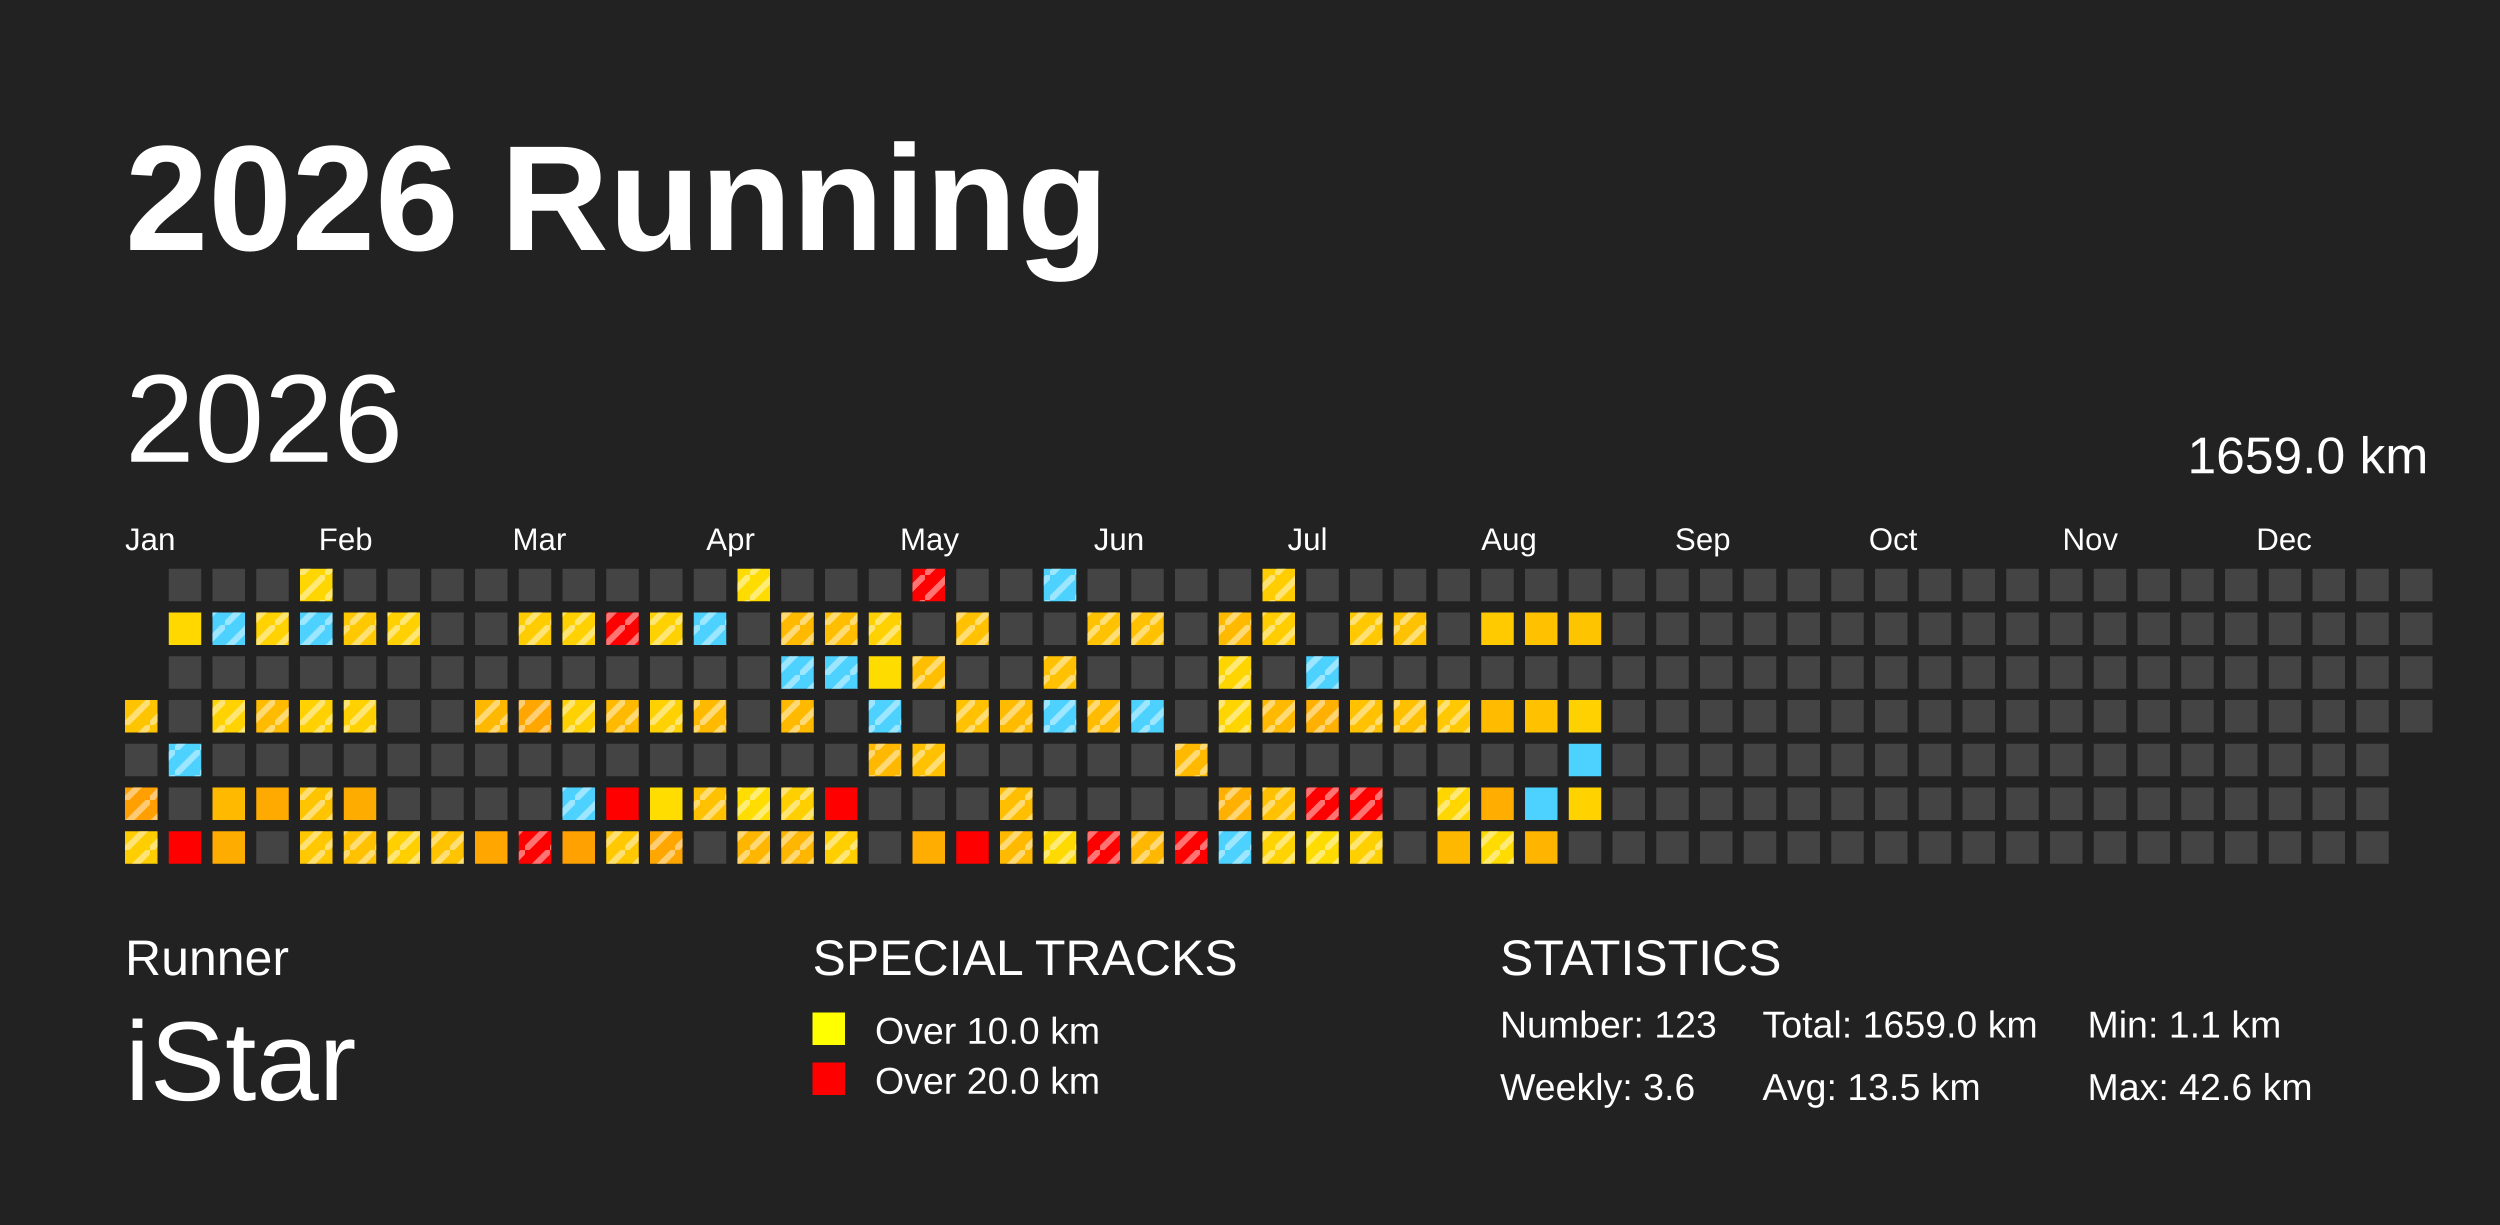
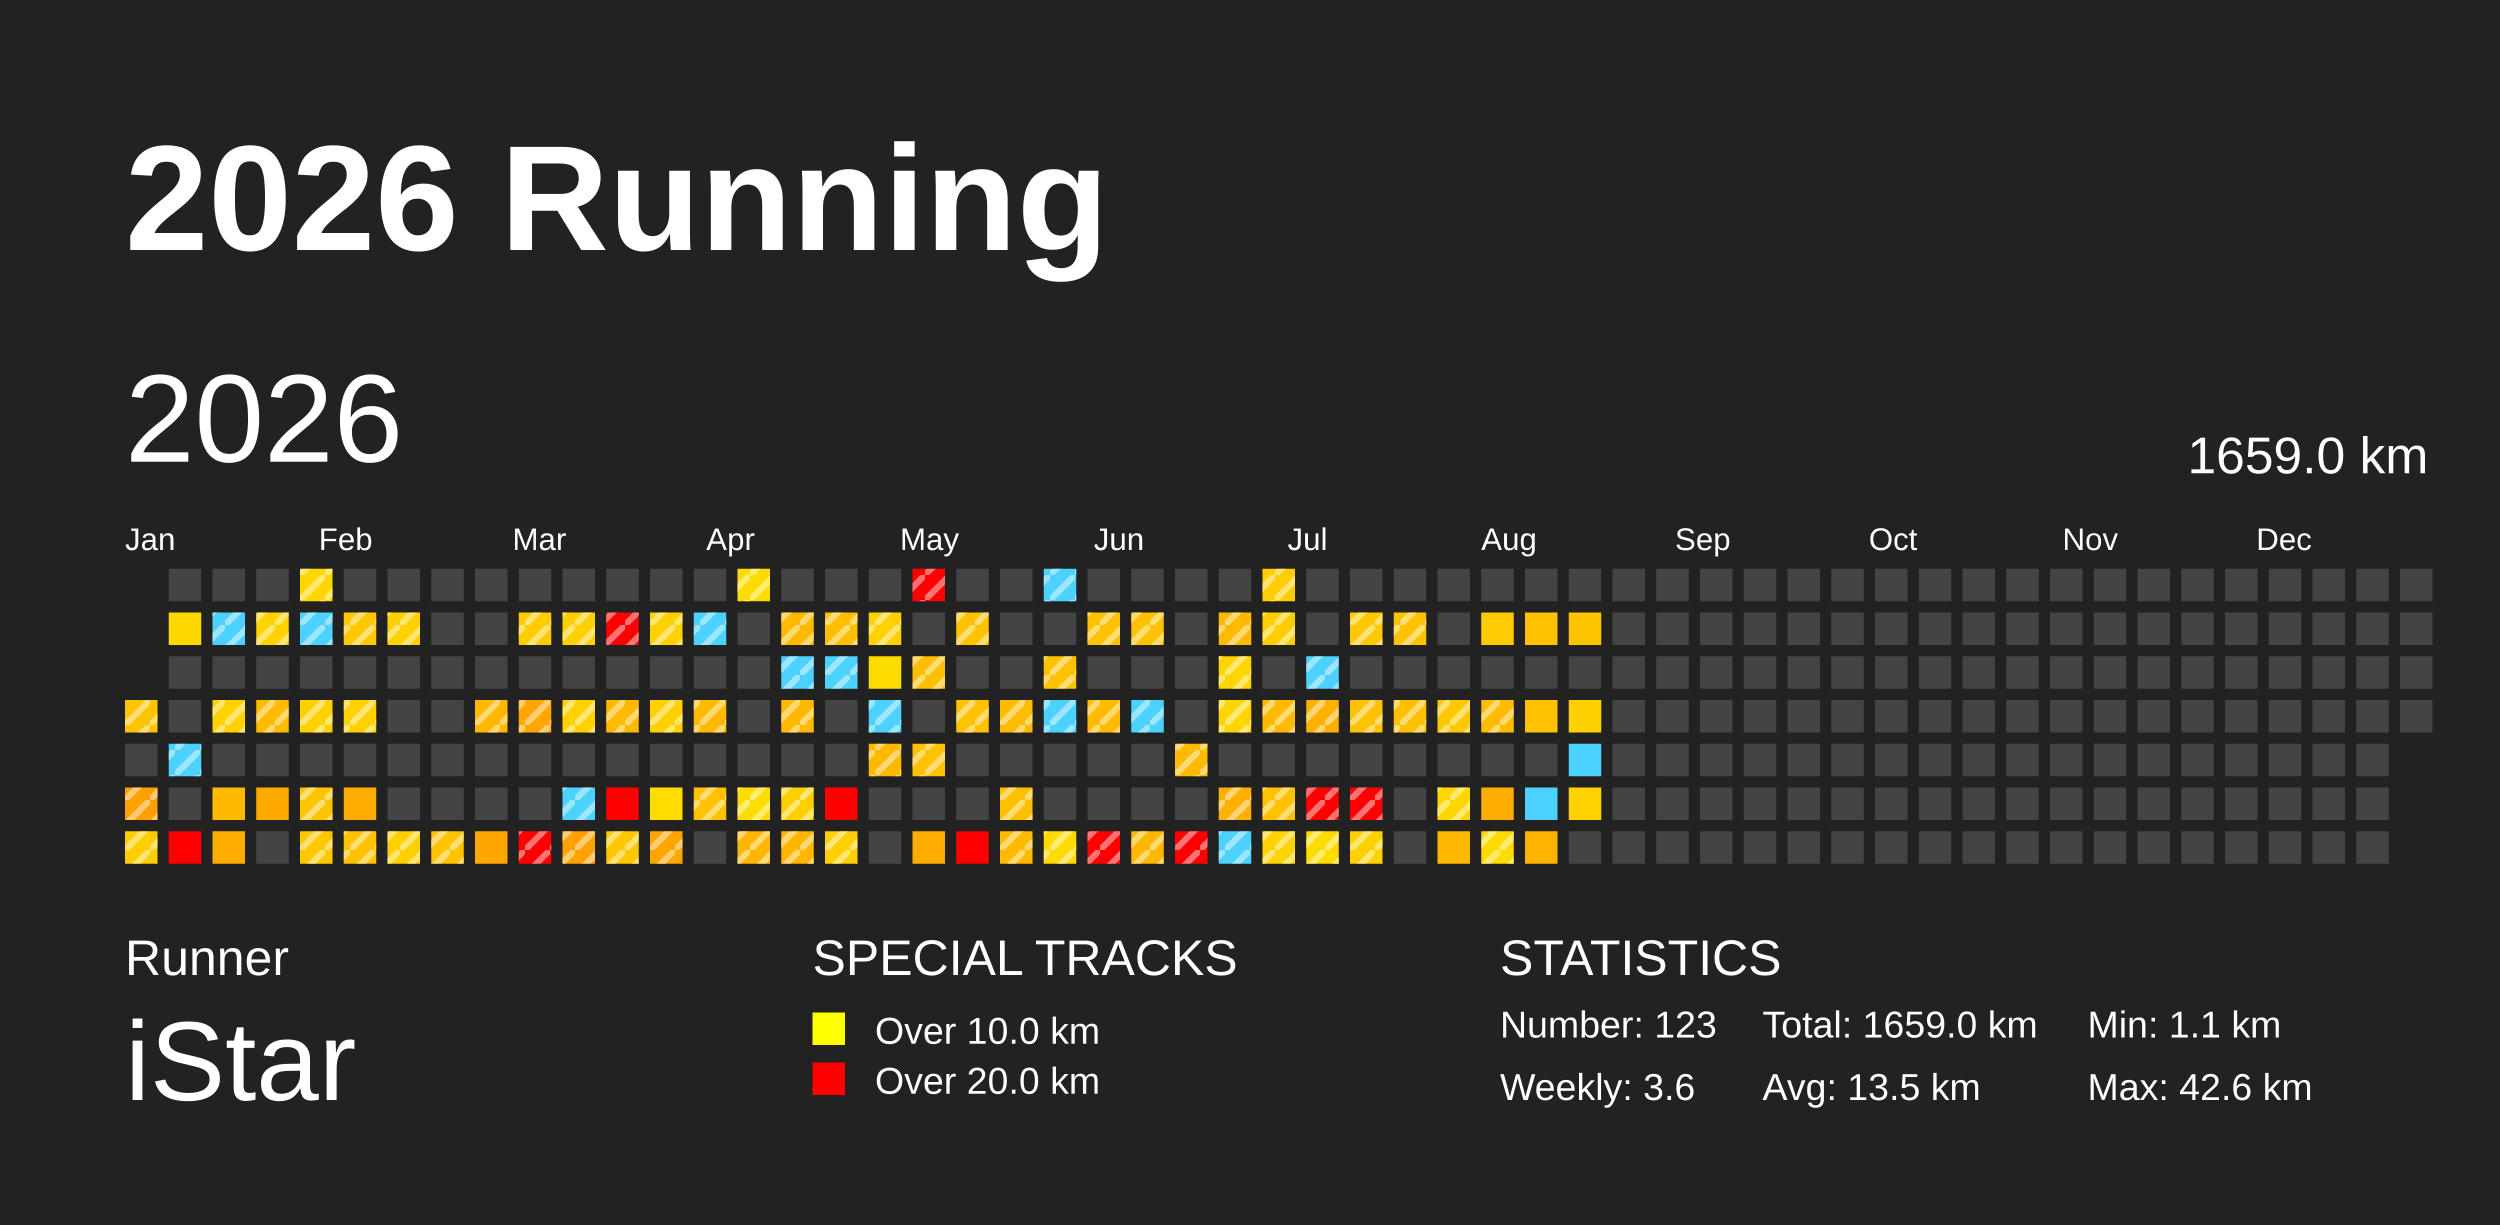
<svg xmlns="http://www.w3.org/2000/svg" baseProfile="full" height="98mm" version="1.1" viewBox="0,0,200,98" width="200mm">
  <defs>
    <pattern height="2" id="indoor-stripe" patternUnits="userSpaceOnUse" width="2">
      <line stroke="white" stroke-opacity="0.45" stroke-width="0.5" x1="0" x2="2" y1="2" y2="0" />
    </pattern>
  </defs>
  <rect fill="#222222" height="98" width="200" x="0" y="0" />
  <text fill="#FFFFFF" style="font-size:12px; font-family:Arial; font-weight:bold;" x="10" y="20">2026 Running</text>
  <text fill="#FFFFFF" style="font-size:4px; font-family:Arial" x="10" y="78">Runner</text>
  <text fill="#FFFFFF" style="font-size:9px; font-family:Arial" x="10" y="88">iStar</text>
  <text fill="#FFFFFF" style="font-size:4px; font-family:Arial" x="65" y="78">SPECIAL TRACKS</text>
  <rect fill="yellow" height="2.6" width="2.6" x="65" y="81" />
  <text fill="#FFFFFF" style="font-size:3px; font-family:Arial" x="70" y="83.5">Over 10.0 km</text>
  <rect fill="red" height="2.6" width="2.6" x="65" y="85" />
  <text fill="#FFFFFF" style="font-size:3px; font-family:Arial" x="70" y="87.5">Over 20.0 km</text>
  <text fill="#FFFFFF" style="font-size:4px; font-family:Arial" x="120" y="78">STATISTICS</text>
  <text fill="#FFFFFF" style="font-size:3px; font-family:Arial" x="120" y="83">Number: 123</text>
  <text fill="#FFFFFF" style="font-size:3px; font-family:Arial" x="120" y="88">Weekly: 3.6</text>
  <text fill="#FFFFFF" style="font-size:3px; font-family:Arial" x="141" y="83">Total: 1659.0 km</text>
  <text fill="#FFFFFF" style="font-size:3px; font-family:Arial" x="141" y="88">Avg: 13.5 km</text>
  <text fill="#FFFFFF" style="font-size:3px; font-family:Arial" x="167" y="83">Min: 1.1 km</text>
  <text fill="#FFFFFF" style="font-size:3px; font-family:Arial" x="167" y="88">Max: 42.6 km</text>
  <text dominant-baseline="hanging" fill="#FFFFFF" style="font-size:10.0px; font-family:Arial;" x="10" y="30">2026</text>
  <text dominant-baseline="hanging" fill="#FFFFFF" style="font-size:4.125px; font-family:Arial;" x="175" y="35">1659.0 km</text>
  <text fill="#FFFFFF" style="font-size:2.5px; font-family:Arial" x="10.0" y="44">Jan</text>
  <text fill="#FFFFFF" style="font-size:2.5px; font-family:Arial" x="25.5" y="44">Feb</text>
  <text fill="#FFFFFF" style="font-size:2.5px; font-family:Arial" x="41.0" y="44">Mar</text>
  <text fill="#FFFFFF" style="font-size:2.5px; font-family:Arial" x="56.5" y="44">Apr</text>
  <text fill="#FFFFFF" style="font-size:2.5px; font-family:Arial" x="72.0" y="44">May</text>
  <text fill="#FFFFFF" style="font-size:2.5px; font-family:Arial" x="87.5" y="44">Jun</text>
  <text fill="#FFFFFF" style="font-size:2.5px; font-family:Arial" x="103.0" y="44">Jul</text>
  <text fill="#FFFFFF" style="font-size:2.5px; font-family:Arial" x="118.5" y="44">Aug</text>
  <text fill="#FFFFFF" style="font-size:2.5px; font-family:Arial" x="134.0" y="44">Sep</text>
  <text fill="#FFFFFF" style="font-size:2.5px; font-family:Arial" x="149.5" y="44">Oct</text>
  <text fill="#FFFFFF" style="font-size:2.5px; font-family:Arial" x="165.0" y="44">Nov</text>
  <text fill="#FFFFFF" style="font-size:2.5px; font-family:Arial" x="180.5" y="44">Dec</text>
  <rect fill="#ffc400" height="2.6" width="2.6" x="10.0" y="56.0" />
  <rect fill="url(#indoor-stripe)" height="2.6" style="pointer-events: none;" width="2.6" x="10.0" y="56.0" />
  <rect fill="#444444" height="2.6" width="2.6" x="10.0" y="59.5" />
  <rect fill="#ff9f00" height="2.6" width="2.6" x="10.0" y="63.0" />
  <rect fill="url(#indoor-stripe)" height="2.6" style="pointer-events: none;" width="2.6" x="10.0" y="63.0" />
  <rect fill="#ffce00" height="2.6" width="2.6" x="10.0" y="66.5" />
  <rect fill="url(#indoor-stripe)" height="2.6" style="pointer-events: none;" width="2.6" x="10.0" y="66.5" />
  <rect fill="#444444" height="2.6" width="2.6" x="13.5" y="45.5" />
  <rect fill="#ffd800" height="2.6" width="2.6" x="13.5" y="49.0" />
  <rect fill="#444444" height="2.6" width="2.6" x="13.5" y="52.5" />
  <rect fill="#444444" height="2.6" width="2.6" x="13.5" y="56.0" />
  <rect fill="#4dd2ff" height="2.6" width="2.6" x="13.5" y="59.5" />
  <rect fill="url(#indoor-stripe)" height="2.6" style="pointer-events: none;" width="2.6" x="13.5" y="59.5" />
  <rect fill="#444444" height="2.6" width="2.6" x="13.5" y="63.0" />
  <rect fill="red" height="2.6" width="2.6" x="13.5" y="66.5" />
  <rect fill="#444444" height="2.6" width="2.6" x="17.0" y="45.5" />
  <rect fill="#4dd2ff" height="2.6" width="2.6" x="17.0" y="49.0" />
  <rect fill="url(#indoor-stripe)" height="2.6" style="pointer-events: none;" width="2.6" x="17.0" y="49.0" />
  <rect fill="#444444" height="2.6" width="2.6" x="17.0" y="52.5" />
  <rect fill="#ffd200" height="2.6" width="2.6" x="17.0" y="56.0" />
  <rect fill="url(#indoor-stripe)" height="2.6" style="pointer-events: none;" width="2.6" x="17.0" y="56.0" />
  <rect fill="#444444" height="2.6" width="2.6" x="17.0" y="59.5" />
  <rect fill="#ffba00" height="2.6" width="2.6" x="17.0" y="63.0" />
  <rect fill="#ffac00" height="2.6" width="2.6" x="17.0" y="66.5" />
  <rect fill="#444444" height="2.6" width="2.6" x="20.5" y="45.5" />
  <rect fill="#ffd200" height="2.6" width="2.6" x="20.5" y="49.0" />
  <rect fill="url(#indoor-stripe)" height="2.6" style="pointer-events: none;" width="2.6" x="20.5" y="49.0" />
  <rect fill="#444444" height="2.6" width="2.6" x="20.5" y="52.5" />
  <rect fill="#ffbb00" height="2.6" width="2.6" x="20.5" y="56.0" />
  <rect fill="url(#indoor-stripe)" height="2.6" style="pointer-events: none;" width="2.6" x="20.5" y="56.0" />
  <rect fill="#444444" height="2.6" width="2.6" x="20.5" y="59.5" />
  <rect fill="#ffaa00" height="2.6" width="2.6" x="20.5" y="63.0" />
  <rect fill="#444444" height="2.6" width="2.6" x="20.5" y="66.5" />
  <rect fill="#ffd600" height="2.6" width="2.6" x="24.0" y="45.5" />
  <rect fill="url(#indoor-stripe)" height="2.6" style="pointer-events: none;" width="2.6" x="24.0" y="45.5" />
  <rect fill="#4dd2ff" height="2.6" width="2.6" x="24.0" y="49.0" />
  <rect fill="url(#indoor-stripe)" height="2.6" style="pointer-events: none;" width="2.6" x="24.0" y="49.0" />
  <rect fill="#444444" height="2.6" width="2.6" x="24.0" y="52.5" />
  <rect fill="#ffd100" height="2.6" width="2.6" x="24.0" y="56.0" />
  <rect fill="url(#indoor-stripe)" height="2.6" style="pointer-events: none;" width="2.6" x="24.0" y="56.0" />
  <rect fill="#444444" height="2.6" width="2.6" x="24.0" y="59.5" />
  <rect fill="#ffc400" height="2.6" width="2.6" x="24.0" y="63.0" />
  <rect fill="url(#indoor-stripe)" height="2.6" style="pointer-events: none;" width="2.6" x="24.0" y="63.0" />
  <rect fill="#ffc800" height="2.6" width="2.6" x="24.0" y="66.5" />
  <rect fill="url(#indoor-stripe)" height="2.6" style="pointer-events: none;" width="2.6" x="24.0" y="66.5" />
  <rect fill="#444444" height="2.6" width="2.6" x="27.5" y="45.5" />
  <rect fill="#ffc800" height="2.6" width="2.6" x="27.5" y="49.0" />
  <rect fill="url(#indoor-stripe)" height="2.6" style="pointer-events: none;" width="2.6" x="27.5" y="49.0" />
  <rect fill="#444444" height="2.6" width="2.6" x="27.5" y="52.5" />
  <rect fill="#ffd100" height="2.6" width="2.6" x="27.5" y="56.0" />
  <rect fill="url(#indoor-stripe)" height="2.6" style="pointer-events: none;" width="2.6" x="27.5" y="56.0" />
  <rect fill="#444444" height="2.6" width="2.6" x="27.5" y="59.5" />
  <rect fill="#ffac00" height="2.6" width="2.6" x="27.5" y="63.0" />
  <rect fill="#ffc100" height="2.6" width="2.6" x="27.5" y="66.5" />
  <rect fill="url(#indoor-stripe)" height="2.6" style="pointer-events: none;" width="2.6" x="27.5" y="66.5" />
  <rect fill="#444444" height="2.6" width="2.6" x="31.0" y="45.5" />
  <rect fill="#ffd100" height="2.6" width="2.6" x="31.0" y="49.0" />
  <rect fill="url(#indoor-stripe)" height="2.6" style="pointer-events: none;" width="2.6" x="31.0" y="49.0" />
  <rect fill="#444444" height="2.6" width="2.6" x="31.0" y="52.5" />
  <rect fill="#444444" height="2.6" width="2.6" x="31.0" y="56.0" />
  <rect fill="#444444" height="2.6" width="2.6" x="31.0" y="59.5" />
  <rect fill="#444444" height="2.6" width="2.6" x="31.0" y="63.0" />
  <rect fill="#ffcf00" height="2.6" width="2.6" x="31.0" y="66.5" />
  <rect fill="url(#indoor-stripe)" height="2.6" style="pointer-events: none;" width="2.6" x="31.0" y="66.5" />
  <rect fill="#444444" height="2.6" width="2.6" x="34.5" y="45.5" />
  <rect fill="#444444" height="2.6" width="2.6" x="34.5" y="49.0" />
  <rect fill="#444444" height="2.6" width="2.6" x="34.5" y="52.5" />
  <rect fill="#444444" height="2.6" width="2.6" x="34.5" y="56.0" />
  <rect fill="#444444" height="2.6" width="2.6" x="34.5" y="59.5" />
  <rect fill="#444444" height="2.6" width="2.6" x="34.5" y="63.0" />
  <rect fill="#ffc300" height="2.6" width="2.6" x="34.5" y="66.5" />
  <rect fill="url(#indoor-stripe)" height="2.6" style="pointer-events: none;" width="2.6" x="34.5" y="66.5" />
  <rect fill="#444444" height="2.6" width="2.6" x="38.0" y="45.5" />
  <rect fill="#444444" height="2.6" width="2.6" x="38.0" y="49.0" />
  <rect fill="#444444" height="2.6" width="2.6" x="38.0" y="52.5" />
  <rect fill="#ffb800" height="2.6" width="2.6" x="38.0" y="56.0" />
  <rect fill="url(#indoor-stripe)" height="2.6" style="pointer-events: none;" width="2.6" x="38.0" y="56.0" />
  <rect fill="#444444" height="2.6" width="2.6" x="38.0" y="59.5" />
  <rect fill="#444444" height="2.6" width="2.6" x="38.0" y="63.0" />
  <rect fill="#ffa600" height="2.6" width="2.6" x="38.0" y="66.5" />
  <rect fill="#444444" height="2.6" width="2.6" x="41.5" y="45.5" />
  <rect fill="#ffcc00" height="2.6" width="2.6" x="41.5" y="49.0" />
  <rect fill="url(#indoor-stripe)" height="2.6" style="pointer-events: none;" width="2.6" x="41.5" y="49.0" />
  <rect fill="#444444" height="2.6" width="2.6" x="41.5" y="52.5" />
  <rect fill="#ffa600" height="2.6" width="2.6" x="41.5" y="56.0" />
  <rect fill="url(#indoor-stripe)" height="2.6" style="pointer-events: none;" width="2.6" x="41.5" y="56.0" />
  <rect fill="#444444" height="2.6" width="2.6" x="41.5" y="59.5" />
  <rect fill="#444444" height="2.6" width="2.6" x="41.5" y="63.0" />
  <rect fill="red" height="2.6" width="2.6" x="41.5" y="66.5" />
  <rect fill="url(#indoor-stripe)" height="2.6" style="pointer-events: none;" width="2.6" x="41.5" y="66.5" />
  <rect fill="#444444" height="2.6" width="2.6" x="45.0" y="45.5" />
  <rect fill="#ffd100" height="2.6" width="2.6" x="45.0" y="49.0" />
  <rect fill="url(#indoor-stripe)" height="2.6" style="pointer-events: none;" width="2.6" x="45.0" y="49.0" />
  <rect fill="#444444" height="2.6" width="2.6" x="45.0" y="52.5" />
  <rect fill="#ffd100" height="2.6" width="2.6" x="45.0" y="56.0" />
  <rect fill="url(#indoor-stripe)" height="2.6" style="pointer-events: none;" width="2.6" x="45.0" y="56.0" />
  <rect fill="#444444" height="2.6" width="2.6" x="45.0" y="59.5" />
  <rect fill="#4dd2ff" height="2.6" width="2.6" x="45.0" y="63.0" />
  <rect fill="url(#indoor-stripe)" height="2.6" style="pointer-events: none;" width="2.6" x="45.0" y="63.0" />
  <rect fill="#ffa100" height="2.6" width="2.6" x="45.0" y="66.5" />
+   <rect fill="url(#indoor-stripe)" height="2.6" style="pointer-events: none;" width="2.6" x="45.0" y="66.5" />
  <rect fill="#444444" height="2.6" width="2.6" x="48.5" y="45.5" />
  <rect fill="red" height="2.6" width="2.6" x="48.5" y="49.0" />
  <rect fill="url(#indoor-stripe)" height="2.6" style="pointer-events: none;" width="2.6" x="48.5" y="49.0" />
  <rect fill="#444444" height="2.6" width="2.6" x="48.5" y="52.5" />
  <rect fill="#ffba00" height="2.6" width="2.6" x="48.5" y="56.0" />
  <rect fill="url(#indoor-stripe)" height="2.6" style="pointer-events: none;" width="2.6" x="48.5" y="56.0" />
  <rect fill="#444444" height="2.6" width="2.6" x="48.5" y="59.5" />
  <rect fill="red" height="2.6" width="2.6" x="48.5" y="63.0" />
  <rect fill="#ffc800" height="2.6" width="2.6" x="48.5" y="66.5" />
  <rect fill="url(#indoor-stripe)" height="2.6" style="pointer-events: none;" width="2.6" x="48.5" y="66.5" />
  <rect fill="#444444" height="2.6" width="2.6" x="52.0" y="45.5" />
  <rect fill="#ffd100" height="2.6" width="2.6" x="52.0" y="49.0" />
  <rect fill="url(#indoor-stripe)" height="2.6" style="pointer-events: none;" width="2.6" x="52.0" y="49.0" />
  <rect fill="#444444" height="2.6" width="2.6" x="52.0" y="52.5" />
  <rect fill="#ffd100" height="2.6" width="2.6" x="52.0" y="56.0" />
  <rect fill="url(#indoor-stripe)" height="2.6" style="pointer-events: none;" width="2.6" x="52.0" y="56.0" />
  <rect fill="#444444" height="2.6" width="2.6" x="52.0" y="59.5" />
  <rect fill="#ffdd00" height="2.6" width="2.6" x="52.0" y="63.0" />
  <rect fill="#ffa600" height="2.6" width="2.6" x="52.0" y="66.5" />
  <rect fill="url(#indoor-stripe)" height="2.6" style="pointer-events: none;" width="2.6" x="52.0" y="66.5" />
  <rect fill="#444444" height="2.6" width="2.6" x="55.5" y="45.5" />
  <rect fill="#4dd2ff" height="2.6" width="2.6" x="55.5" y="49.0" />
  <rect fill="url(#indoor-stripe)" height="2.6" style="pointer-events: none;" width="2.6" x="55.5" y="49.0" />
  <rect fill="#444444" height="2.6" width="2.6" x="55.5" y="52.5" />
  <rect fill="#ffba00" height="2.6" width="2.6" x="55.5" y="56.0" />
  <rect fill="url(#indoor-stripe)" height="2.6" style="pointer-events: none;" width="2.6" x="55.5" y="56.0" />
  <rect fill="#444444" height="2.6" width="2.6" x="55.5" y="59.5" />
  <rect fill="#ffc100" height="2.6" width="2.6" x="55.5" y="63.0" />
  <rect fill="url(#indoor-stripe)" height="2.6" style="pointer-events: none;" width="2.6" x="55.5" y="63.0" />
  <rect fill="#444444" height="2.6" width="2.6" x="55.5" y="66.5" />
  <rect fill="#ffdc00" height="2.6" width="2.6" x="59.0" y="45.5" />
  <rect fill="url(#indoor-stripe)" height="2.6" style="pointer-events: none;" width="2.6" x="59.0" y="45.5" />
  <rect fill="#444444" height="2.6" width="2.6" x="59.0" y="49.0" />
  <rect fill="#444444" height="2.6" width="2.6" x="59.0" y="52.5" />
  <rect fill="#444444" height="2.6" width="2.6" x="59.0" y="56.0" />
  <rect fill="#444444" height="2.6" width="2.6" x="59.0" y="59.5" />
  <rect fill="#ffdd00" height="2.6" width="2.6" x="59.0" y="63.0" />
  <rect fill="url(#indoor-stripe)" height="2.6" style="pointer-events: none;" width="2.6" x="59.0" y="63.0" />
  <rect fill="#ffb600" height="2.6" width="2.6" x="59.0" y="66.5" />
  <rect fill="url(#indoor-stripe)" height="2.6" style="pointer-events: none;" width="2.6" x="59.0" y="66.5" />
  <rect fill="#444444" height="2.6" width="2.6" x="62.5" y="45.5" />
  <rect fill="#ffba00" height="2.6" width="2.6" x="62.5" y="49.0" />
  <rect fill="url(#indoor-stripe)" height="2.6" style="pointer-events: none;" width="2.6" x="62.5" y="49.0" />
  <rect fill="#4dd2ff" height="2.6" width="2.6" x="62.5" y="52.5" />
  <rect fill="url(#indoor-stripe)" height="2.6" style="pointer-events: none;" width="2.6" x="62.5" y="52.5" />
  <rect fill="#ffba00" height="2.6" width="2.6" x="62.5" y="56.0" />
  <rect fill="url(#indoor-stripe)" height="2.6" style="pointer-events: none;" width="2.6" x="62.5" y="56.0" />
  <rect fill="#444444" height="2.6" width="2.6" x="62.5" y="59.5" />
  <rect fill="#ffcf00" height="2.6" width="2.6" x="62.5" y="63.0" />
  <rect fill="url(#indoor-stripe)" height="2.6" style="pointer-events: none;" width="2.6" x="62.5" y="63.0" />
  <rect fill="#ffb600" height="2.6" width="2.6" x="62.5" y="66.5" />
  <rect fill="url(#indoor-stripe)" height="2.6" style="pointer-events: none;" width="2.6" x="62.5" y="66.5" />
  <rect fill="#444444" height="2.6" width="2.6" x="66.0" y="45.5" />
  <rect fill="#ffbf00" height="2.6" width="2.6" x="66.0" y="49.0" />
  <rect fill="url(#indoor-stripe)" height="2.6" style="pointer-events: none;" width="2.6" x="66.0" y="49.0" />
  <rect fill="#4dd2ff" height="2.6" width="2.6" x="66.0" y="52.5" />
  <rect fill="url(#indoor-stripe)" height="2.6" style="pointer-events: none;" width="2.6" x="66.0" y="52.5" />
  <rect fill="#444444" height="2.6" width="2.6" x="66.0" y="56.0" />
  <rect fill="#444444" height="2.6" width="2.6" x="66.0" y="59.5" />
  <rect fill="red" height="2.6" width="2.6" x="66.0" y="63.0" />
  <rect fill="#ffcf00" height="2.6" width="2.6" x="66.0" y="66.5" />
  <rect fill="url(#indoor-stripe)" height="2.6" style="pointer-events: none;" width="2.6" x="66.0" y="66.5" />
  <rect fill="#444444" height="2.6" width="2.6" x="69.5" y="45.5" />
  <rect fill="#ffd100" height="2.6" width="2.6" x="69.5" y="49.0" />
  <rect fill="url(#indoor-stripe)" height="2.6" style="pointer-events: none;" width="2.6" x="69.5" y="49.0" />
  <rect fill="#ffdc00" height="2.6" width="2.6" x="69.5" y="52.5" />
  <rect fill="#4dd2ff" height="2.6" width="2.6" x="69.5" y="56.0" />
  <rect fill="url(#indoor-stripe)" height="2.6" style="pointer-events: none;" width="2.6" x="69.5" y="56.0" />
  <rect fill="#ffb800" height="2.6" width="2.6" x="69.5" y="59.5" />
  <rect fill="url(#indoor-stripe)" height="2.6" style="pointer-events: none;" width="2.6" x="69.5" y="59.5" />
  <rect fill="#444444" height="2.6" width="2.6" x="69.5" y="63.0" />
  <rect fill="#444444" height="2.6" width="2.6" x="69.5" y="66.5" />
  <rect fill="red" height="2.6" width="2.6" x="73.0" y="45.5" />
  <rect fill="url(#indoor-stripe)" height="2.6" style="pointer-events: none;" width="2.6" x="73.0" y="45.5" />
  <rect fill="#444444" height="2.6" width="2.6" x="73.0" y="49.0" />
  <rect fill="#ffbf00" height="2.6" width="2.6" x="73.0" y="52.5" />
  <rect fill="url(#indoor-stripe)" height="2.6" style="pointer-events: none;" width="2.6" x="73.0" y="52.5" />
  <rect fill="#444444" height="2.6" width="2.6" x="73.0" y="56.0" />
  <rect fill="#ffc100" height="2.6" width="2.6" x="73.0" y="59.5" />
  <rect fill="url(#indoor-stripe)" height="2.6" style="pointer-events: none;" width="2.6" x="73.0" y="59.5" />
  <rect fill="#444444" height="2.6" width="2.6" x="73.0" y="63.0" />
  <rect fill="#ffad00" height="2.6" width="2.6" x="73.0" y="66.5" />
  <rect fill="#444444" height="2.6" width="2.6" x="76.5" y="45.5" />
  <rect fill="#ffc100" height="2.6" width="2.6" x="76.5" y="49.0" />
  <rect fill="url(#indoor-stripe)" height="2.6" style="pointer-events: none;" width="2.6" x="76.5" y="49.0" />
  <rect fill="#444444" height="2.6" width="2.6" x="76.5" y="52.5" />
  <rect fill="#ffc100" height="2.6" width="2.6" x="76.5" y="56.0" />
  <rect fill="url(#indoor-stripe)" height="2.6" style="pointer-events: none;" width="2.6" x="76.5" y="56.0" />
  <rect fill="#444444" height="2.6" width="2.6" x="76.5" y="59.5" />
  <rect fill="#444444" height="2.6" width="2.6" x="76.5" y="63.0" />
  <rect fill="red" height="2.6" width="2.6" x="76.5" y="66.5" />
  <rect fill="#444444" height="2.6" width="2.6" x="80.0" y="45.5" />
  <rect fill="#444444" height="2.6" width="2.6" x="80.0" y="49.0" />
  <rect fill="#444444" height="2.6" width="2.6" x="80.0" y="52.5" />
  <rect fill="#ffbb00" height="2.6" width="2.6" x="80.0" y="56.0" />
  <rect fill="url(#indoor-stripe)" height="2.6" style="pointer-events: none;" width="2.6" x="80.0" y="56.0" />
  <rect fill="#444444" height="2.6" width="2.6" x="80.0" y="59.5" />
  <rect fill="#ffbf00" height="2.6" width="2.6" x="80.0" y="63.0" />
  <rect fill="url(#indoor-stripe)" height="2.6" style="pointer-events: none;" width="2.6" x="80.0" y="63.0" />
  <rect fill="#ffba00" height="2.6" width="2.6" x="80.0" y="66.5" />
  <rect fill="url(#indoor-stripe)" height="2.6" style="pointer-events: none;" width="2.6" x="80.0" y="66.5" />
  <rect fill="#4dd2ff" height="2.6" width="2.6" x="83.5" y="45.5" />
  <rect fill="url(#indoor-stripe)" height="2.6" style="pointer-events: none;" width="2.6" x="83.5" y="45.5" />
  <rect fill="#444444" height="2.6" width="2.6" x="83.5" y="49.0" />
  <rect fill="#ffc100" height="2.6" width="2.6" x="83.5" y="52.5" />
  <rect fill="url(#indoor-stripe)" height="2.6" style="pointer-events: none;" width="2.6" x="83.5" y="52.5" />
  <rect fill="#4dd2ff" height="2.6" width="2.6" x="83.5" y="56.0" />
  <rect fill="url(#indoor-stripe)" height="2.6" style="pointer-events: none;" width="2.6" x="83.5" y="56.0" />
  <rect fill="#444444" height="2.6" width="2.6" x="83.5" y="59.5" />
  <rect fill="#444444" height="2.6" width="2.6" x="83.5" y="63.0" />
  <rect fill="#ffda00" height="2.6" width="2.6" x="83.5" y="66.5" />
  <rect fill="url(#indoor-stripe)" height="2.6" style="pointer-events: none;" width="2.6" x="83.5" y="66.5" />
  <rect fill="#444444" height="2.6" width="2.6" x="87.0" y="45.5" />
  <rect fill="#ffc200" height="2.6" width="2.6" x="87.0" y="49.0" />
  <rect fill="url(#indoor-stripe)" height="2.6" style="pointer-events: none;" width="2.6" x="87.0" y="49.0" />
  <rect fill="#444444" height="2.6" width="2.6" x="87.0" y="52.5" />
  <rect fill="#ffbb00" height="2.6" width="2.6" x="87.0" y="56.0" />
  <rect fill="url(#indoor-stripe)" height="2.6" style="pointer-events: none;" width="2.6" x="87.0" y="56.0" />
  <rect fill="#444444" height="2.6" width="2.6" x="87.0" y="59.5" />
  <rect fill="#444444" height="2.6" width="2.6" x="87.0" y="63.0" />
  <rect fill="red" height="2.6" width="2.6" x="87.0" y="66.5" />
  <rect fill="url(#indoor-stripe)" height="2.6" style="pointer-events: none;" width="2.6" x="87.0" y="66.5" />
  <rect fill="#444444" height="2.6" width="2.6" x="90.5" y="45.5" />
  <rect fill="#ffc100" height="2.6" width="2.6" x="90.5" y="49.0" />
  <rect fill="url(#indoor-stripe)" height="2.6" style="pointer-events: none;" width="2.6" x="90.5" y="49.0" />
  <rect fill="#444444" height="2.6" width="2.6" x="90.5" y="52.5" />
  <rect fill="#4dd2ff" height="2.6" width="2.6" x="90.5" y="56.0" />
  <rect fill="url(#indoor-stripe)" height="2.6" style="pointer-events: none;" width="2.6" x="90.5" y="56.0" />
  <rect fill="#444444" height="2.6" width="2.6" x="90.5" y="59.5" />
  <rect fill="#444444" height="2.6" width="2.6" x="90.5" y="63.0" />
  <rect fill="#ffb700" height="2.6" width="2.6" x="90.5" y="66.5" />
  <rect fill="url(#indoor-stripe)" height="2.6" style="pointer-events: none;" width="2.6" x="90.5" y="66.5" />
  <rect fill="#444444" height="2.6" width="2.6" x="94.0" y="45.5" />
  <rect fill="#444444" height="2.6" width="2.6" x="94.0" y="49.0" />
  <rect fill="#444444" height="2.6" width="2.6" x="94.0" y="52.5" />
  <rect fill="#444444" height="2.6" width="2.6" x="94.0" y="56.0" />
  <rect fill="#ffba00" height="2.6" width="2.6" x="94.0" y="59.5" />
  <rect fill="url(#indoor-stripe)" height="2.6" style="pointer-events: none;" width="2.6" x="94.0" y="59.5" />
  <rect fill="#444444" height="2.6" width="2.6" x="94.0" y="63.0" />
  <rect fill="red" height="2.6" width="2.6" x="94.0" y="66.5" />
  <rect fill="url(#indoor-stripe)" height="2.6" style="pointer-events: none;" width="2.6" x="94.0" y="66.5" />
  <rect fill="#444444" height="2.6" width="2.6" x="97.5" y="45.5" />
  <rect fill="#ffba00" height="2.6" width="2.6" x="97.5" y="49.0" />
  <rect fill="url(#indoor-stripe)" height="2.6" style="pointer-events: none;" width="2.6" x="97.5" y="49.0" />
  <rect fill="#ffd500" height="2.6" width="2.6" x="97.5" y="52.5" />
  <rect fill="url(#indoor-stripe)" height="2.6" style="pointer-events: none;" width="2.6" x="97.5" y="52.5" />
  <rect fill="#ffd500" height="2.6" width="2.6" x="97.5" y="56.0" />
  <rect fill="url(#indoor-stripe)" height="2.6" style="pointer-events: none;" width="2.6" x="97.5" y="56.0" />
  <rect fill="#444444" height="2.6" width="2.6" x="97.5" y="59.5" />
  <rect fill="#ffb000" height="2.6" width="2.6" x="97.5" y="63.0" />
  <rect fill="url(#indoor-stripe)" height="2.6" style="pointer-events: none;" width="2.6" x="97.5" y="63.0" />
  <rect fill="#4dd2ff" height="2.6" width="2.6" x="97.5" y="66.5" />
  <rect fill="url(#indoor-stripe)" height="2.6" style="pointer-events: none;" width="2.6" x="97.5" y="66.5" />
  <rect fill="#ffcd00" height="2.6" width="2.6" x="101.0" y="45.5" />
  <rect fill="url(#indoor-stripe)" height="2.6" style="pointer-events: none;" width="2.6" x="101.0" y="45.5" />
  <rect fill="#ffcd00" height="2.6" width="2.6" x="101.0" y="49.0" />
  <rect fill="url(#indoor-stripe)" height="2.6" style="pointer-events: none;" width="2.6" x="101.0" y="49.0" />
  <rect fill="#444444" height="2.6" width="2.6" x="101.0" y="52.5" />
  <rect fill="#ffba00" height="2.6" width="2.6" x="101.0" y="56.0" />
  <rect fill="url(#indoor-stripe)" height="2.6" style="pointer-events: none;" width="2.6" x="101.0" y="56.0" />
  <rect fill="#444444" height="2.6" width="2.6" x="101.0" y="59.5" />
  <rect fill="#ffc100" height="2.6" width="2.6" x="101.0" y="63.0" />
  <rect fill="url(#indoor-stripe)" height="2.6" style="pointer-events: none;" width="2.6" x="101.0" y="63.0" />
  <rect fill="#ffd300" height="2.6" width="2.6" x="101.0" y="66.5" />
  <rect fill="url(#indoor-stripe)" height="2.6" style="pointer-events: none;" width="2.6" x="101.0" y="66.5" />
  <rect fill="#444444" height="2.6" width="2.6" x="104.5" y="45.5" />
  <rect fill="#444444" height="2.6" width="2.6" x="104.5" y="49.0" />
  <rect fill="#4dd2ff" height="2.6" width="2.6" x="104.5" y="52.5" />
  <rect fill="url(#indoor-stripe)" height="2.6" style="pointer-events: none;" width="2.6" x="104.5" y="52.5" />
  <rect fill="#ffb000" height="2.6" width="2.6" x="104.5" y="56.0" />
  <rect fill="url(#indoor-stripe)" height="2.6" style="pointer-events: none;" width="2.6" x="104.5" y="56.0" />
  <rect fill="#444444" height="2.6" width="2.6" x="104.5" y="59.5" />
  <rect fill="red" height="2.6" width="2.6" x="104.5" y="63.0" />
  <rect fill="url(#indoor-stripe)" height="2.6" style="pointer-events: none;" width="2.6" x="104.5" y="63.0" />
  <rect fill="#ffdc00" height="2.6" width="2.6" x="104.5" y="66.5" />
  <rect fill="url(#indoor-stripe)" height="2.6" style="pointer-events: none;" width="2.6" x="104.5" y="66.5" />
  <rect fill="#444444" height="2.6" width="2.6" x="108.0" y="45.5" />
  <rect fill="#ffc800" height="2.6" width="2.6" x="108.0" y="49.0" />
  <rect fill="url(#indoor-stripe)" height="2.6" style="pointer-events: none;" width="2.6" x="108.0" y="49.0" />
  <rect fill="#444444" height="2.6" width="2.6" x="108.0" y="52.5" />
  <rect fill="#ffc100" height="2.6" width="2.6" x="108.0" y="56.0" />
  <rect fill="url(#indoor-stripe)" height="2.6" style="pointer-events: none;" width="2.6" x="108.0" y="56.0" />
  <rect fill="#444444" height="2.6" width="2.6" x="108.0" y="59.5" />
  <rect fill="red" height="2.6" width="2.6" x="108.0" y="63.0" />
  <rect fill="url(#indoor-stripe)" height="2.6" style="pointer-events: none;" width="2.6" x="108.0" y="63.0" />
  <rect fill="#ffd000" height="2.6" width="2.6" x="108.0" y="66.5" />
  <rect fill="url(#indoor-stripe)" height="2.6" style="pointer-events: none;" width="2.6" x="108.0" y="66.5" />
  <rect fill="#444444" height="2.6" width="2.6" x="111.5" y="45.5" />
  <rect fill="#ffc200" height="2.6" width="2.6" x="111.5" y="49.0" />
  <rect fill="url(#indoor-stripe)" height="2.6" style="pointer-events: none;" width="2.6" x="111.5" y="49.0" />
  <rect fill="#444444" height="2.6" width="2.6" x="111.5" y="52.5" />
  <rect fill="#ffc000" height="2.6" width="2.6" x="111.5" y="56.0" />
  <rect fill="url(#indoor-stripe)" height="2.6" style="pointer-events: none;" width="2.6" x="111.5" y="56.0" />
  <rect fill="#444444" height="2.6" width="2.6" x="111.5" y="59.5" />
  <rect fill="#444444" height="2.6" width="2.6" x="111.5" y="63.0" />
  <rect fill="#444444" height="2.6" width="2.6" x="111.5" y="66.5" />
  <rect fill="#444444" height="2.6" width="2.6" x="115.0" y="45.5" />
  <rect fill="#444444" height="2.6" width="2.6" x="115.0" y="49.0" />
  <rect fill="#444444" height="2.6" width="2.6" x="115.0" y="52.5" />
  <rect fill="#ffc800" height="2.6" width="2.6" x="115.0" y="56.0" />
  <rect fill="url(#indoor-stripe)" height="2.6" style="pointer-events: none;" width="2.6" x="115.0" y="56.0" />
  <rect fill="#444444" height="2.6" width="2.6" x="115.0" y="59.5" />
  <rect fill="#ffd600" height="2.6" width="2.6" x="115.0" y="63.0" />
  <rect fill="url(#indoor-stripe)" height="2.6" style="pointer-events: none;" width="2.6" x="115.0" y="63.0" />
  <rect fill="#ffb800" height="2.6" width="2.6" x="115.0" y="66.5" />
  <rect fill="#444444" height="2.6" width="2.6" x="118.5" y="45.5" />
  <rect fill="#ffcb00" height="2.6" width="2.6" x="118.5" y="49.0" />
  <rect fill="#444444" height="2.6" width="2.6" x="118.5" y="52.5" />
  <rect fill="#ffbb00" height="2.6" width="2.6" x="118.5" y="56.0" />
+   <rect fill="url(#indoor-stripe)" height="2.6" style="pointer-events: none;" width="2.6" x="118.5" y="56.0" />
  <rect fill="#444444" height="2.6" width="2.6" x="118.5" y="59.5" />
  <rect fill="#ffad00" height="2.6" width="2.6" x="118.5" y="63.0" />
  <rect fill="#ffdb00" height="2.6" width="2.6" x="118.5" y="66.5" />
  <rect fill="url(#indoor-stripe)" height="2.6" style="pointer-events: none;" width="2.6" x="118.5" y="66.5" />
  <rect fill="#444444" height="2.6" width="2.6" x="122.0" y="45.5" />
  <rect fill="#ffc100" height="2.6" width="2.6" x="122.0" y="49.0" />
  <rect fill="#444444" height="2.6" width="2.6" x="122.0" y="52.5" />
  <rect fill="#ffc100" height="2.6" width="2.6" x="122.0" y="56.0" />
  <rect fill="#444444" height="2.6" width="2.6" x="122.0" y="59.5" />
  <rect fill="#4dd2ff" height="2.6" width="2.6" x="122.0" y="63.0" />
  <rect fill="#ffb400" height="2.6" width="2.6" x="122.0" y="66.5" />
  <rect fill="#444444" height="2.6" width="2.6" x="125.5" y="45.5" />
  <rect fill="#ffc400" height="2.6" width="2.6" x="125.5" y="49.0" />
  <rect fill="#444444" height="2.6" width="2.6" x="125.5" y="52.5" />
  <rect fill="#ffd100" height="2.6" width="2.6" x="125.5" y="56.0" />
  <rect fill="#4dd2ff" height="2.6" width="2.6" x="125.5" y="59.5" />
  <rect fill="#ffd200" height="2.6" width="2.6" x="125.5" y="63.0" />
  <rect fill="#444444" height="2.6" width="2.6" x="125.5" y="66.5" />
  <rect fill="#444444" height="2.6" width="2.6" x="129.0" y="45.5" />
  <rect fill="#444444" height="2.6" width="2.6" x="129.0" y="49.0" />
  <rect fill="#444444" height="2.6" width="2.6" x="129.0" y="52.5" />
  <rect fill="#444444" height="2.6" width="2.6" x="129.0" y="56.0" />
  <rect fill="#444444" height="2.6" width="2.6" x="129.0" y="59.5" />
  <rect fill="#444444" height="2.6" width="2.6" x="129.0" y="63.0" />
  <rect fill="#444444" height="2.6" width="2.6" x="129.0" y="66.5" />
  <rect fill="#444444" height="2.6" width="2.6" x="132.5" y="45.5" />
  <rect fill="#444444" height="2.6" width="2.6" x="132.5" y="49.0" />
  <rect fill="#444444" height="2.6" width="2.6" x="132.5" y="52.5" />
  <rect fill="#444444" height="2.6" width="2.6" x="132.5" y="56.0" />
  <rect fill="#444444" height="2.6" width="2.6" x="132.5" y="59.5" />
  <rect fill="#444444" height="2.6" width="2.6" x="132.5" y="63.0" />
  <rect fill="#444444" height="2.6" width="2.6" x="132.5" y="66.5" />
  <rect fill="#444444" height="2.6" width="2.6" x="136.0" y="45.5" />
  <rect fill="#444444" height="2.6" width="2.6" x="136.0" y="49.0" />
  <rect fill="#444444" height="2.6" width="2.6" x="136.0" y="52.5" />
  <rect fill="#444444" height="2.6" width="2.6" x="136.0" y="56.0" />
  <rect fill="#444444" height="2.6" width="2.6" x="136.0" y="59.5" />
  <rect fill="#444444" height="2.6" width="2.6" x="136.0" y="63.0" />
  <rect fill="#444444" height="2.6" width="2.6" x="136.0" y="66.5" />
  <rect fill="#444444" height="2.6" width="2.6" x="139.5" y="45.5" />
  <rect fill="#444444" height="2.6" width="2.6" x="139.5" y="49.0" />
  <rect fill="#444444" height="2.6" width="2.6" x="139.5" y="52.5" />
  <rect fill="#444444" height="2.6" width="2.6" x="139.5" y="56.0" />
  <rect fill="#444444" height="2.6" width="2.6" x="139.5" y="59.5" />
  <rect fill="#444444" height="2.6" width="2.6" x="139.5" y="63.0" />
  <rect fill="#444444" height="2.6" width="2.6" x="139.5" y="66.5" />
  <rect fill="#444444" height="2.6" width="2.6" x="143.0" y="45.5" />
  <rect fill="#444444" height="2.6" width="2.6" x="143.0" y="49.0" />
  <rect fill="#444444" height="2.6" width="2.6" x="143.0" y="52.5" />
  <rect fill="#444444" height="2.6" width="2.6" x="143.0" y="56.0" />
  <rect fill="#444444" height="2.6" width="2.6" x="143.0" y="59.5" />
  <rect fill="#444444" height="2.6" width="2.6" x="143.0" y="63.0" />
  <rect fill="#444444" height="2.6" width="2.6" x="143.0" y="66.5" />
  <rect fill="#444444" height="2.6" width="2.6" x="146.5" y="45.5" />
  <rect fill="#444444" height="2.6" width="2.6" x="146.5" y="49.0" />
  <rect fill="#444444" height="2.6" width="2.6" x="146.5" y="52.5" />
  <rect fill="#444444" height="2.6" width="2.6" x="146.5" y="56.0" />
  <rect fill="#444444" height="2.6" width="2.6" x="146.5" y="59.5" />
  <rect fill="#444444" height="2.6" width="2.6" x="146.5" y="63.0" />
  <rect fill="#444444" height="2.6" width="2.6" x="146.5" y="66.5" />
  <rect fill="#444444" height="2.6" width="2.6" x="150.0" y="45.5" />
  <rect fill="#444444" height="2.6" width="2.6" x="150.0" y="49.0" />
  <rect fill="#444444" height="2.6" width="2.6" x="150.0" y="52.5" />
  <rect fill="#444444" height="2.6" width="2.6" x="150.0" y="56.0" />
  <rect fill="#444444" height="2.6" width="2.6" x="150.0" y="59.5" />
  <rect fill="#444444" height="2.6" width="2.6" x="150.0" y="63.0" />
  <rect fill="#444444" height="2.6" width="2.6" x="150.0" y="66.5" />
  <rect fill="#444444" height="2.6" width="2.6" x="153.5" y="45.5" />
  <rect fill="#444444" height="2.6" width="2.6" x="153.5" y="49.0" />
  <rect fill="#444444" height="2.6" width="2.6" x="153.5" y="52.5" />
  <rect fill="#444444" height="2.6" width="2.6" x="153.5" y="56.0" />
  <rect fill="#444444" height="2.6" width="2.6" x="153.5" y="59.5" />
  <rect fill="#444444" height="2.6" width="2.6" x="153.5" y="63.0" />
  <rect fill="#444444" height="2.6" width="2.6" x="153.5" y="66.5" />
  <rect fill="#444444" height="2.6" width="2.6" x="157.0" y="45.5" />
  <rect fill="#444444" height="2.6" width="2.6" x="157.0" y="49.0" />
  <rect fill="#444444" height="2.6" width="2.6" x="157.0" y="52.5" />
  <rect fill="#444444" height="2.6" width="2.6" x="157.0" y="56.0" />
  <rect fill="#444444" height="2.6" width="2.6" x="157.0" y="59.5" />
  <rect fill="#444444" height="2.6" width="2.6" x="157.0" y="63.0" />
  <rect fill="#444444" height="2.6" width="2.6" x="157.0" y="66.5" />
  <rect fill="#444444" height="2.6" width="2.6" x="160.5" y="45.5" />
  <rect fill="#444444" height="2.6" width="2.6" x="160.5" y="49.0" />
  <rect fill="#444444" height="2.6" width="2.6" x="160.5" y="52.5" />
  <rect fill="#444444" height="2.6" width="2.6" x="160.5" y="56.0" />
  <rect fill="#444444" height="2.6" width="2.6" x="160.5" y="59.5" />
  <rect fill="#444444" height="2.6" width="2.6" x="160.5" y="63.0" />
  <rect fill="#444444" height="2.6" width="2.6" x="160.5" y="66.5" />
  <rect fill="#444444" height="2.6" width="2.6" x="164.0" y="45.5" />
  <rect fill="#444444" height="2.6" width="2.6" x="164.0" y="49.0" />
  <rect fill="#444444" height="2.6" width="2.6" x="164.0" y="52.5" />
  <rect fill="#444444" height="2.6" width="2.6" x="164.0" y="56.0" />
  <rect fill="#444444" height="2.6" width="2.6" x="164.0" y="59.5" />
  <rect fill="#444444" height="2.6" width="2.6" x="164.0" y="63.0" />
  <rect fill="#444444" height="2.6" width="2.6" x="164.0" y="66.5" />
  <rect fill="#444444" height="2.6" width="2.6" x="167.5" y="45.5" />
  <rect fill="#444444" height="2.6" width="2.6" x="167.5" y="49.0" />
  <rect fill="#444444" height="2.6" width="2.6" x="167.5" y="52.5" />
  <rect fill="#444444" height="2.6" width="2.6" x="167.5" y="56.0" />
  <rect fill="#444444" height="2.6" width="2.6" x="167.5" y="59.5" />
  <rect fill="#444444" height="2.6" width="2.6" x="167.5" y="63.0" />
  <rect fill="#444444" height="2.6" width="2.6" x="167.5" y="66.5" />
  <rect fill="#444444" height="2.6" width="2.6" x="171.0" y="45.5" />
  <rect fill="#444444" height="2.6" width="2.6" x="171.0" y="49.0" />
  <rect fill="#444444" height="2.6" width="2.6" x="171.0" y="52.5" />
  <rect fill="#444444" height="2.6" width="2.6" x="171.0" y="56.0" />
  <rect fill="#444444" height="2.6" width="2.6" x="171.0" y="59.5" />
  <rect fill="#444444" height="2.6" width="2.6" x="171.0" y="63.0" />
  <rect fill="#444444" height="2.6" width="2.6" x="171.0" y="66.5" />
  <rect fill="#444444" height="2.6" width="2.6" x="174.5" y="45.5" />
  <rect fill="#444444" height="2.6" width="2.6" x="174.5" y="49.0" />
  <rect fill="#444444" height="2.6" width="2.6" x="174.5" y="52.5" />
  <rect fill="#444444" height="2.6" width="2.6" x="174.5" y="56.0" />
  <rect fill="#444444" height="2.6" width="2.6" x="174.5" y="59.5" />
  <rect fill="#444444" height="2.6" width="2.6" x="174.5" y="63.0" />
  <rect fill="#444444" height="2.6" width="2.6" x="174.5" y="66.5" />
  <rect fill="#444444" height="2.6" width="2.6" x="178.0" y="45.5" />
  <rect fill="#444444" height="2.6" width="2.6" x="178.0" y="49.0" />
  <rect fill="#444444" height="2.6" width="2.6" x="178.0" y="52.5" />
  <rect fill="#444444" height="2.6" width="2.6" x="178.0" y="56.0" />
  <rect fill="#444444" height="2.6" width="2.6" x="178.0" y="59.5" />
  <rect fill="#444444" height="2.6" width="2.6" x="178.0" y="63.0" />
  <rect fill="#444444" height="2.6" width="2.6" x="178.0" y="66.5" />
  <rect fill="#444444" height="2.6" width="2.6" x="181.5" y="45.5" />
  <rect fill="#444444" height="2.6" width="2.6" x="181.5" y="49.0" />
  <rect fill="#444444" height="2.6" width="2.6" x="181.5" y="52.5" />
  <rect fill="#444444" height="2.6" width="2.6" x="181.5" y="56.0" />
  <rect fill="#444444" height="2.6" width="2.6" x="181.5" y="59.5" />
  <rect fill="#444444" height="2.6" width="2.6" x="181.5" y="63.0" />
  <rect fill="#444444" height="2.6" width="2.6" x="181.5" y="66.5" />
  <rect fill="#444444" height="2.6" width="2.6" x="185.0" y="45.5" />
  <rect fill="#444444" height="2.6" width="2.6" x="185.0" y="49.0" />
  <rect fill="#444444" height="2.6" width="2.6" x="185.0" y="52.5" />
  <rect fill="#444444" height="2.6" width="2.6" x="185.0" y="56.0" />
  <rect fill="#444444" height="2.6" width="2.6" x="185.0" y="59.5" />
  <rect fill="#444444" height="2.6" width="2.6" x="185.0" y="63.0" />
  <rect fill="#444444" height="2.6" width="2.6" x="185.0" y="66.5" />
  <rect fill="#444444" height="2.6" width="2.6" x="188.5" y="45.5" />
  <rect fill="#444444" height="2.6" width="2.6" x="188.5" y="49.0" />
  <rect fill="#444444" height="2.6" width="2.6" x="188.5" y="52.5" />
  <rect fill="#444444" height="2.6" width="2.6" x="188.5" y="56.0" />
  <rect fill="#444444" height="2.6" width="2.6" x="188.5" y="59.5" />
  <rect fill="#444444" height="2.6" width="2.6" x="188.5" y="63.0" />
  <rect fill="#444444" height="2.6" width="2.6" x="188.5" y="66.5" />
  <rect fill="#444444" height="2.6" width="2.6" x="192.0" y="45.5" />
  <rect fill="#444444" height="2.6" width="2.6" x="192.0" y="49.0" />
  <rect fill="#444444" height="2.6" width="2.6" x="192.0" y="52.5" />
  <rect fill="#444444" height="2.6" width="2.6" x="192.0" y="56.0" />
</svg>
